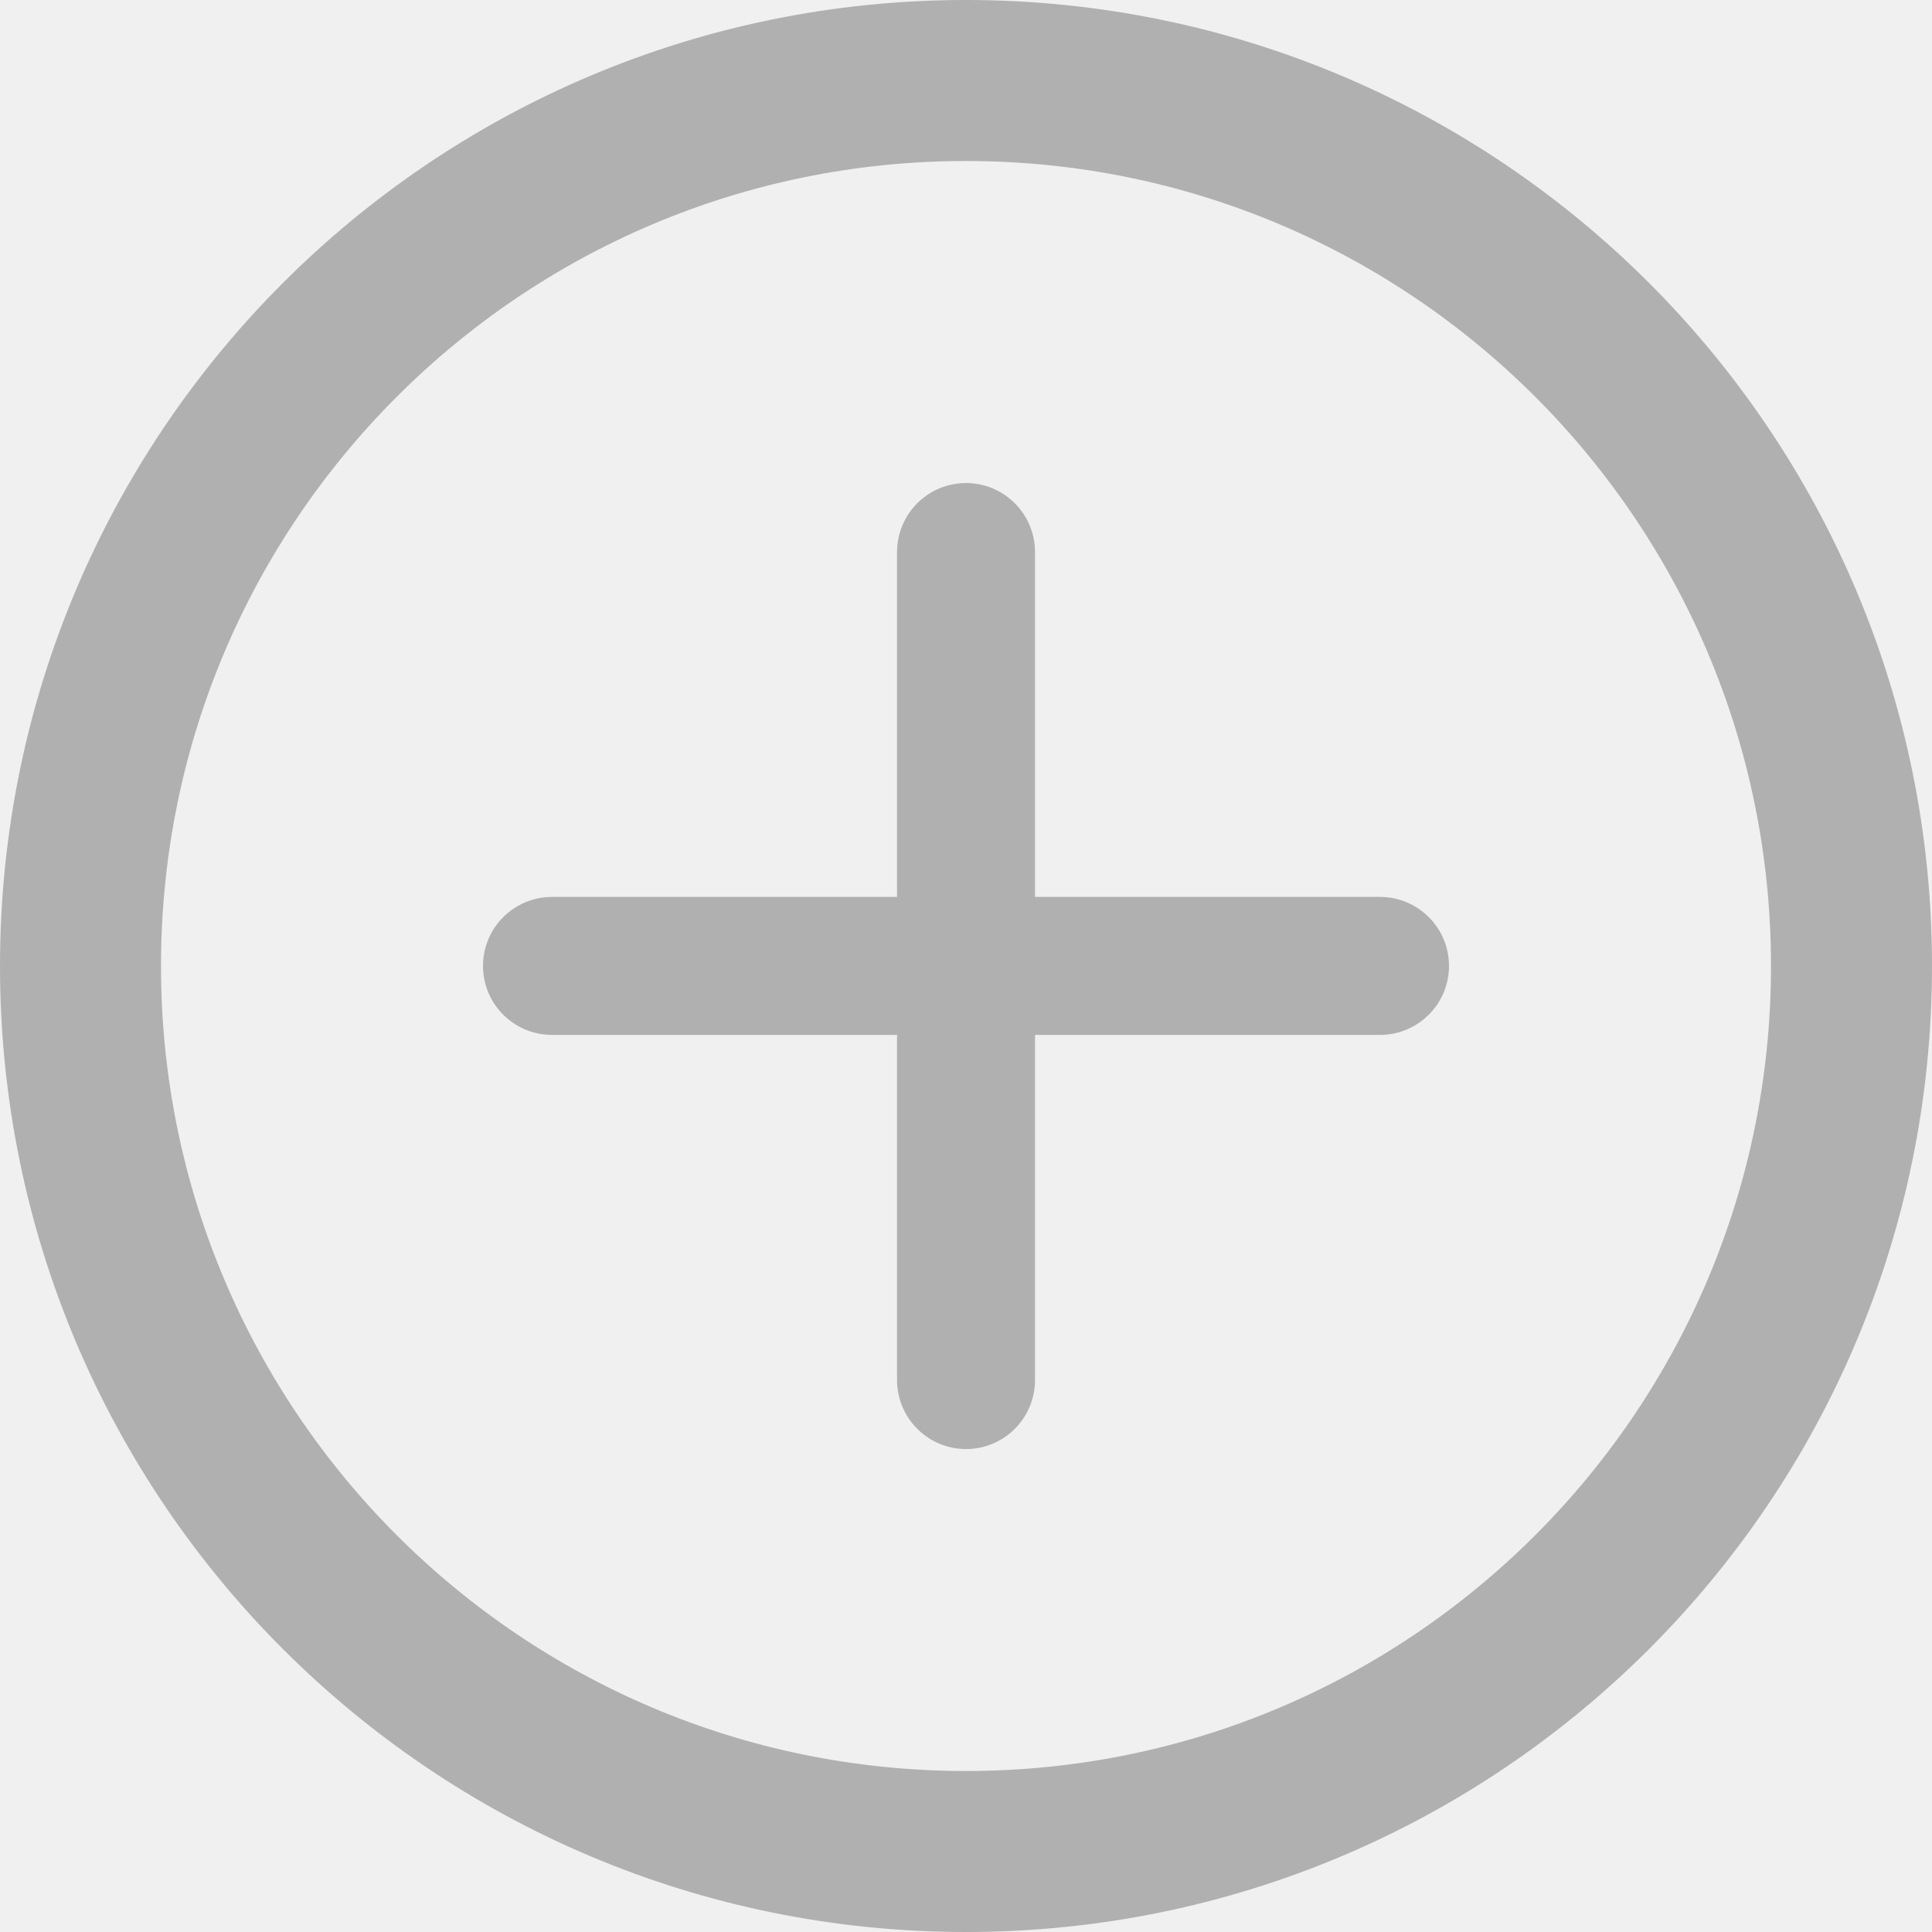
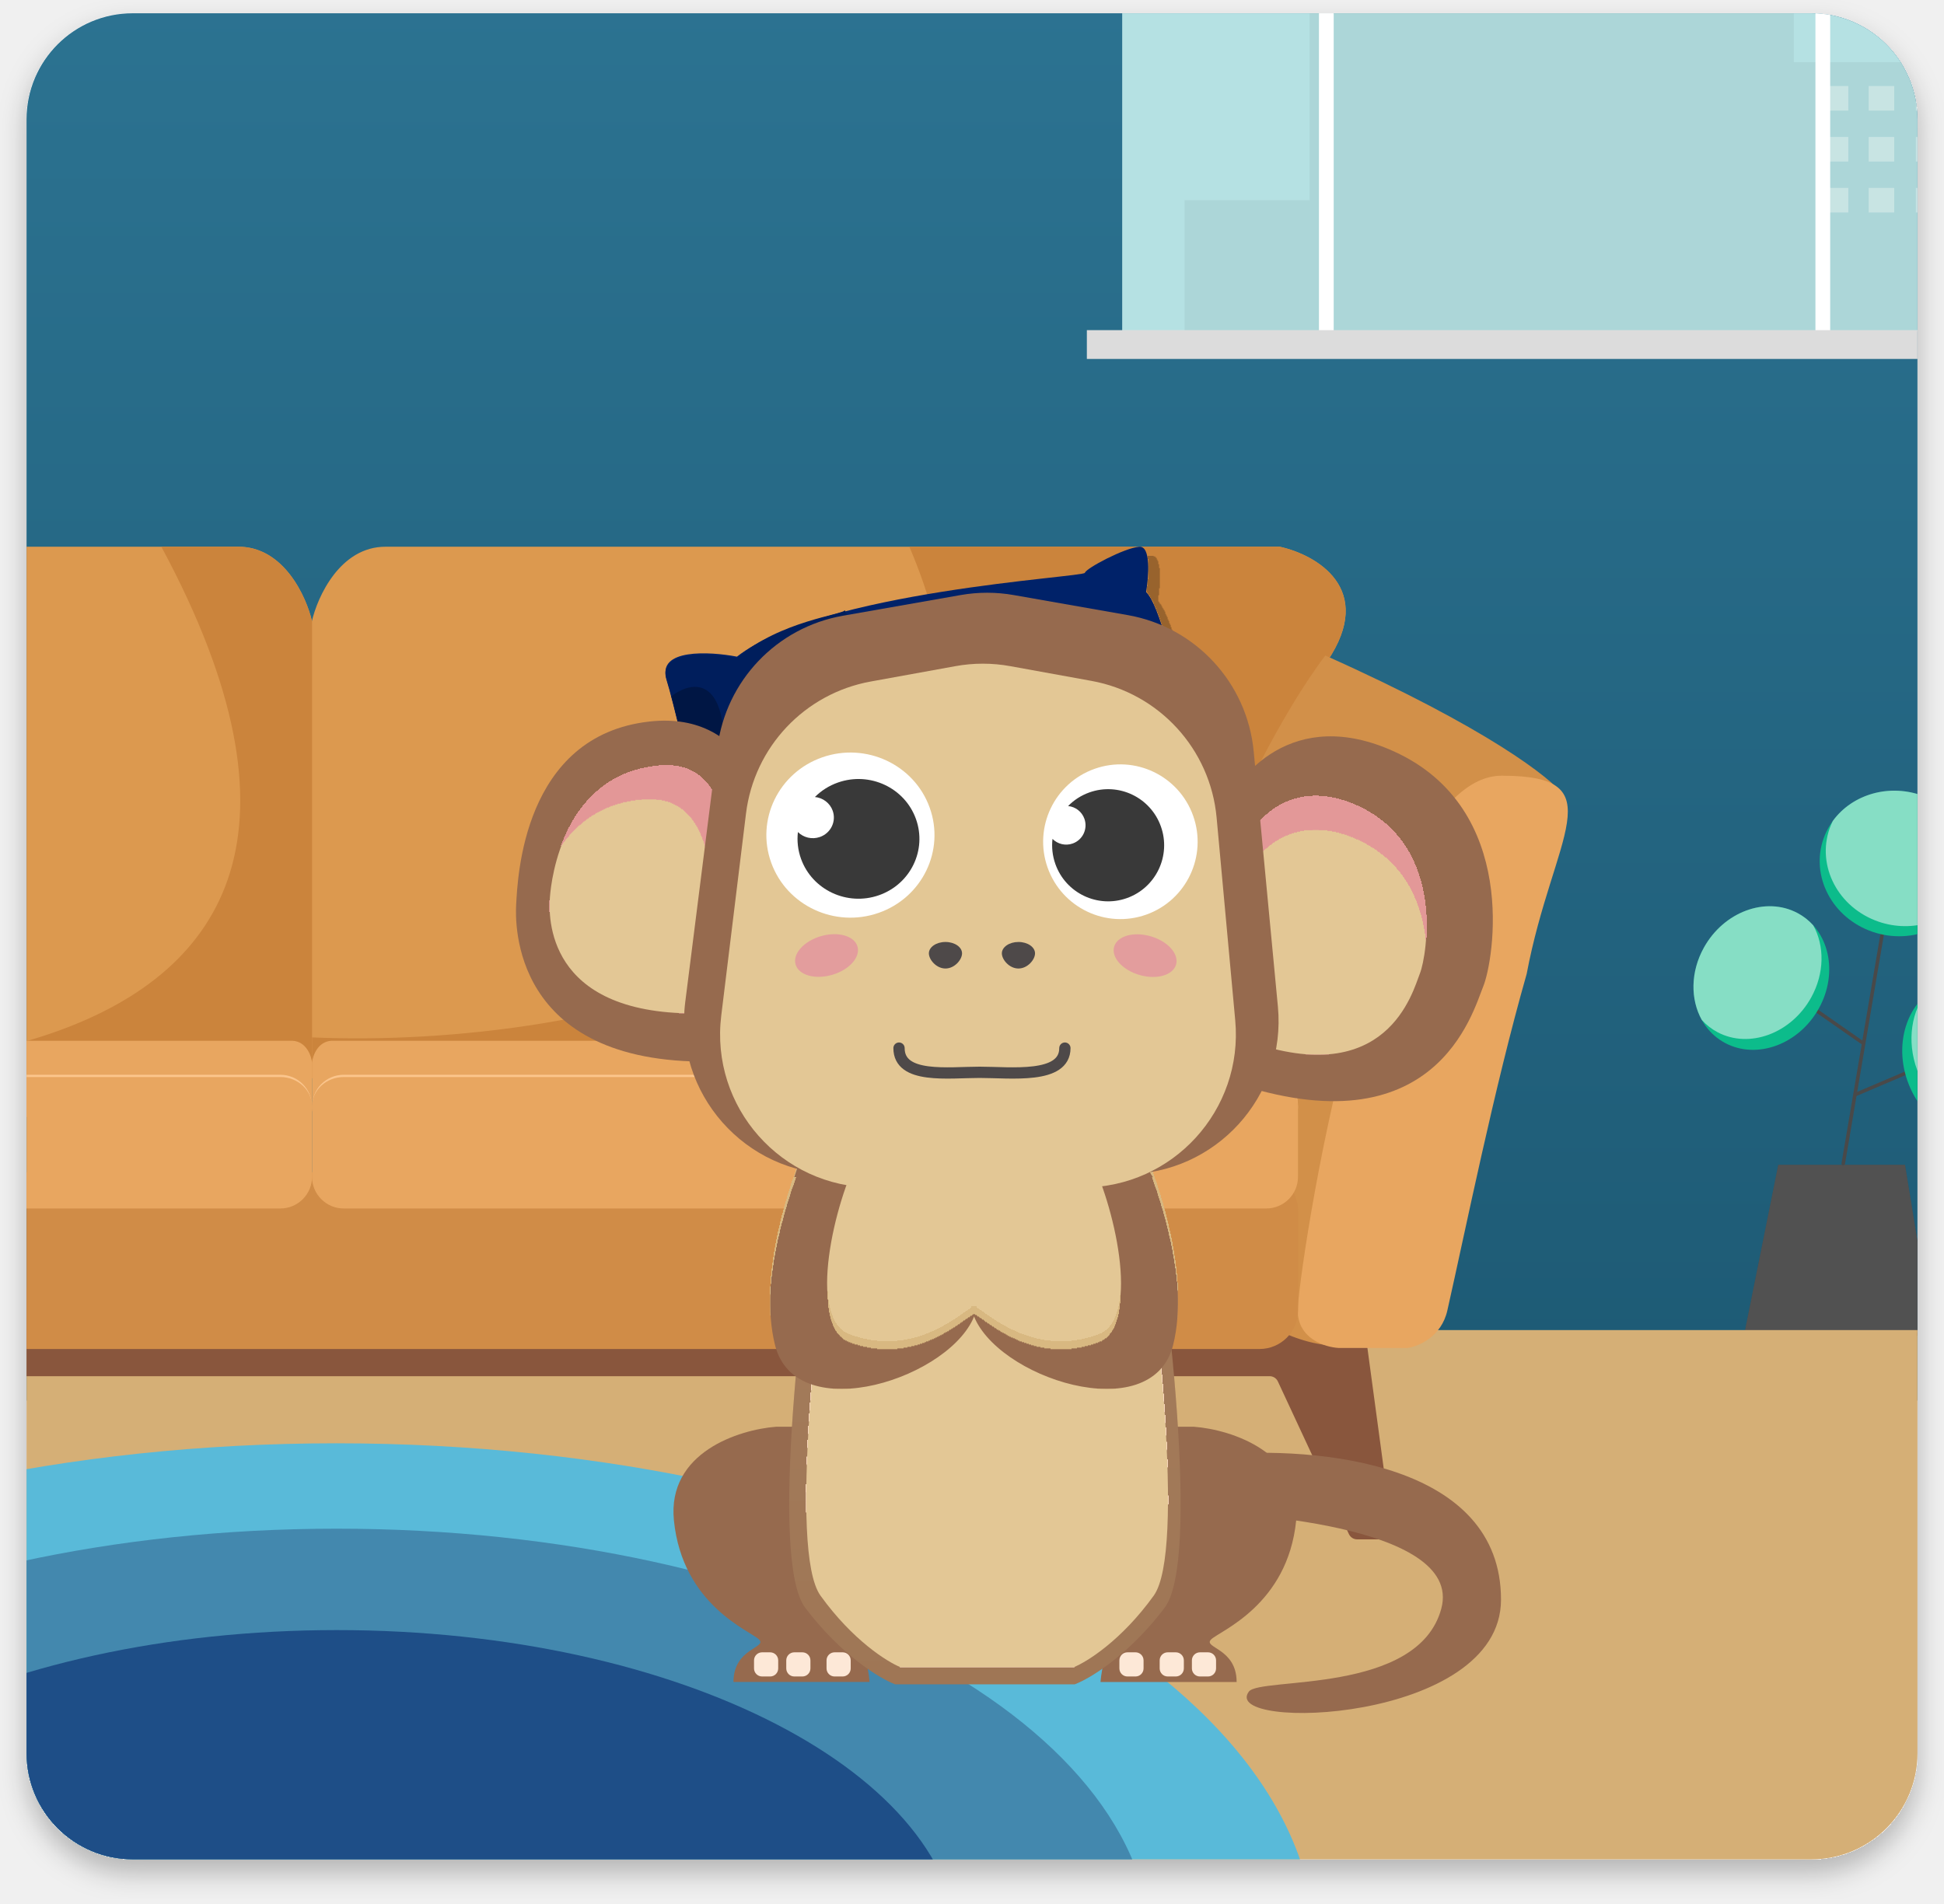
- <svg xmlns="http://www.w3.org/2000/svg" width="14" height="14" viewBox="0 0 12 12" fill="none">
-   <circle cx="6" cy="6" r="5.5" stroke="#B0B0B0" />
-   <rect x="3" y="5.571" width="6" height="0.857" rx="0.429" fill="#B0B0B0" />
-   <rect x="6.429" y="3" width="6" height="0.857" rx="0.429" transform="rotate(90 6.42871 3)" fill="#B0B0B0" />
+ <svg xmlns="http://www.w3.org/2000/svg" width="293" height="287" viewBox="0 0 293 287" fill="none">
+   <g filter="url(#filter0_d_393_472)">
+     <g clip-path="url(#clip0_393_472)">
+       <rect x="-3.626" y="-278" width="313.756" height="489.137" fill="url(#paint0_linear_393_472)" />
+       <path d="M287.128 175.588L291.242 200.83H262.95L268.019 175.588H287.128Z" fill="#262626" />
+       <path opacity="0.2" d="M287.128 175.588L291.242 200.83H262.95L268.019 175.588H287.128Z" fill="white" />
+       <path d="M277.816 175.668C277.801 175.668 277.786 175.667 277.772 175.665C277.702 175.653 277.639 175.615 277.598 175.559C277.557 175.502 277.54 175.432 277.551 175.364L285.343 129.457C285.356 129.39 285.395 129.33 285.453 129.291C285.51 129.252 285.581 129.237 285.65 129.248C285.719 129.259 285.781 129.296 285.822 129.351C285.863 129.406 285.881 129.475 285.871 129.542L278.08 175.449C278.069 175.51 278.037 175.566 277.989 175.606C277.941 175.646 277.879 175.668 277.816 175.668Z" fill="#494949" />
+       <path d="M279.652 165.264C279.591 165.264 279.531 165.243 279.483 165.205C279.436 165.168 279.403 165.115 279.39 165.056C279.377 164.997 279.386 164.936 279.414 164.883C279.442 164.829 279.488 164.787 279.545 164.763L298.568 156.641C298.633 156.616 298.705 156.616 298.769 156.642C298.834 156.668 298.885 156.717 298.913 156.779C298.941 156.842 298.943 156.912 298.919 156.976C298.894 157.039 298.846 157.091 298.783 157.12L279.759 165.242C279.725 165.256 279.689 165.264 279.652 165.264Z" fill="#494949" />
+       <path d="M280.595 157.403C280.559 157.395 280.525 157.381 280.495 157.36L267.663 148.408C267.632 148.389 267.606 148.364 267.586 148.335C267.566 148.306 267.552 148.273 267.545 148.238C267.538 148.203 267.539 148.168 267.546 148.133C267.554 148.099 267.569 148.066 267.59 148.037C267.611 148.008 267.637 147.984 267.668 147.966C267.699 147.947 267.733 147.935 267.769 147.93C267.805 147.925 267.841 147.927 267.876 147.936C267.911 147.945 267.944 147.961 267.973 147.982L280.805 156.934C280.855 156.969 280.891 157.02 280.907 157.078C280.923 157.136 280.919 157.197 280.894 157.252C280.869 157.307 280.826 157.352 280.771 157.379C280.716 157.407 280.654 157.415 280.593 157.402L280.595 157.403Z" fill="#494949" />
+       <path d="M304.1 171.224C309.66 168.532 311.577 161.249 308.383 154.959C305.188 148.668 298.091 145.75 292.532 148.442C286.972 151.134 285.054 158.416 288.249 164.707C291.444 170.998 298.54 173.916 304.1 171.224Z" fill="#0CBC8B" />
+       <path opacity="0.5" d="M305.495 169.404C299.936 172.096 292.838 169.178 289.643 162.887C287.477 158.62 287.661 153.9 289.741 150.461C290.54 149.63 291.485 148.945 292.532 148.439C298.092 145.747 305.189 148.664 308.383 154.955C310.551 159.222 310.367 163.945 308.286 167.381C307.487 168.213 306.541 168.898 305.495 169.404Z" fill="white" />
+       <path d="M296.709 134.434C299.015 128.853 296.035 122.417 290.053 120.06C284.07 117.702 277.35 120.316 275.043 125.897C272.737 131.479 275.717 137.914 281.7 140.272C287.682 142.629 294.402 140.016 296.709 134.434Z" fill="#0CBC8B" />
+       <path opacity="0.5" d="M296.707 134.432C296.62 134.643 296.527 134.848 296.425 135.051C293.471 139.119 287.77 140.777 282.617 138.746C276.634 136.388 273.654 129.952 275.96 124.371C276.047 124.16 276.141 123.954 276.242 123.752C279.197 119.684 284.897 118.025 290.051 120.057C296.034 122.414 299.014 128.85 296.707 134.432Z" fill="white" />
+       <path d="M274.135 152.022C277.14 146.608 275.698 140.167 270.913 137.634C266.129 135.102 259.814 137.438 256.809 142.851C253.804 148.265 255.246 154.706 260.031 157.239C264.815 159.771 271.13 157.436 274.135 152.022Z" fill="#0CBC8B" />
+       <path opacity="0.5" d="M258.869 155.603C263.653 158.136 269.968 155.799 272.973 150.386C275.011 146.715 275.003 142.571 273.294 139.493C272.621 138.739 271.814 138.11 270.914 137.634C266.13 135.101 259.815 137.437 256.81 142.851C254.77 146.524 254.778 150.668 256.489 153.744C257.162 154.497 257.968 155.127 258.869 155.603Z" fill="white" />
+       <path d="M302.726 -80.518H169.136V49.93H302.726V-80.518Z" fill="#B5E1E3" />
+       <path opacity="0.05" d="M270.363 9.372V-24.758H241.732V-4.929H197.384V30.18H178.535V49.93H197.384H201.015H296.3V9.372H270.363Z" fill="black" />
+       <path opacity="0.34" d="M292.603 12.969H288.76V16.674H292.603V12.969Z" fill="#FFFFFA" />
+       <path opacity="0.34" d="M292.603 20.648H288.76V24.353H292.603V20.648Z" fill="#FFFFFA" />
+       <path opacity="0.34" d="M292.603 28.326H288.76V32.032H292.603V28.326Z" fill="#FFFFFA" />
+       <path opacity="0.34" d="M285.494 12.969H281.651V16.674H285.494V12.969Z" fill="#FFFFFA" />
+       <path opacity="0.34" d="M285.494 20.648H281.651V24.353H285.494V20.648Z" fill="#FFFFFA" />
+       <path opacity="0.34" d="M285.494 28.326H281.651V32.032H285.494V28.326Z" fill="#FFFFFA" />
+       <path opacity="0.34" d="M278.577 12.968H274.734V16.674H278.577V12.968Z" fill="#FFFFFA" />
+       <path opacity="0.34" d="M278.577 20.648H274.734V24.353H278.577V20.648Z" fill="#FFFFFA" />
+       <path opacity="0.34" d="M278.577 28.326H274.734V32.032H278.577V28.326Z" fill="#FFFFFA" />
+       <path d="M302.726 -16.026H275.846V-80.518H273.623V-16.026H201.015V-80.518H198.792V-16.026H169.136V-13.855H198.792V49.93H201.015V-13.855H273.623V49.93H275.846V-13.855H302.726V-16.026Z" fill="white" />
+       <path d="M308.048 49.773H163.814V54.111H308.048V49.773Z" fill="#F4F4F4" />
+       <path opacity="0.1" d="M308.048 49.773H163.814V54.111H308.048V49.773Z" fill="black" />
+       <path d="M304.464 201.346H2.04C2.006 201.348 1.973 201.342 1.941 201.33C1.91 201.318 1.881 201.3 1.857 201.278C1.832 201.255 1.813 201.227 1.8 201.197C1.787 201.167 1.78 201.134 1.78 201.101C1.78 201.068 1.787 201.035 1.8 201.005C1.813 200.975 1.832 200.947 1.857 200.924C1.881 200.902 1.91 200.884 1.941 200.872C1.973 200.86 2.006 200.855 2.04 200.856H304.464C304.498 200.855 304.531 200.86 304.563 200.872C304.594 200.884 304.623 200.902 304.647 200.924C304.671 200.947 304.691 200.975 304.704 201.005C304.717 201.035 304.724 201.068 304.724 201.101C304.724 201.134 304.717 201.167 304.704 201.197C304.691 201.227 304.671 201.255 304.647 201.278C304.623 201.3 304.594 201.318 304.563 201.33C304.531 201.342 304.498 201.348 304.464 201.346Z" fill="#292A2E" />
+       <g opacity="0.65">
+         <path d="M304.464 201.346H2.04C2.006 201.348 1.973 201.342 1.941 201.33C1.91 201.318 1.881 201.3 1.857 201.278C1.832 201.255 1.813 201.227 1.8 201.197C1.787 201.167 1.78 201.134 1.78 201.101C1.78 201.068 1.787 201.035 1.8 201.005C1.813 200.975 1.832 200.947 1.857 200.924C1.881 200.902 1.91 200.884 1.941 200.872C1.973 200.86 2.006 200.855 2.04 200.856H304.464C304.498 200.855 304.531 200.86 304.563 200.872C304.594 200.884 304.623 200.902 304.647 200.924C304.671 200.947 304.691 200.975 304.704 201.005C304.717 201.035 304.724 201.068 304.724 201.101C304.724 201.134 304.717 201.167 304.704 201.197C304.691 201.227 304.671 201.255 304.647 201.278C304.623 201.3 304.594 201.318 304.563 201.33C304.531 201.342 304.498 201.348 304.464 201.346Z" fill="#292A2E" />
+       </g>
+       <rect x="-3.626" y="200.506" width="313.756" height="195.494" fill="#D5AF76" />
+       <path d="M46.997 93.691V162.531C90.215 163.1 176.649 162.668 176.649 156.382C176.649 148.524 190.827 113.335 200.051 99.67C207.431 88.737 198.343 83.613 192.877 82.417H58.101C51.268 82.417 47.852 89.933 46.997 93.691Z" fill="#DC994F" />
+       <circle cx="103.539" cy="122.559" r="4.27" fill="#CB843C" />
+       <circle cx="146.244" cy="122.559" r="4.27" fill="#CB843C" />
+       <path d="M200.051 99.67C207.431 88.737 198.343 83.613 192.877 82.417H137.057C163.295 143.775 87.95 158.204 46.997 156.382V162.531C90.215 163.1 176.649 162.668 176.649 156.382C176.649 148.524 190.827 113.335 200.051 99.67Z" fill="#CB843C" />
+       <path d="M47.036 93.691V162.531C3.819 163.1 -82.616 162.668 -82.616 156.382C-82.616 148.524 -96.794 113.335 -106.018 99.67C-113.397 88.737 -104.31 83.613 -98.844 82.417H35.933C42.765 82.417 46.182 89.933 47.036 93.691Z" fill="#DC994F" />
+       <path d="M47.036 93.691V162.531C3.819 163.1 -82.616 162.668 -82.616 156.382C-27.84 167.257 70.233 167.69 24.317 82.417H35.933C42.765 82.417 46.182 89.933 47.036 93.691Z" fill="#CB843C" />
+       <path d="M205.032 195.316L209.788 230.505C209.898 231.325 209.261 232.055 208.433 232.055H204.548C204.017 232.055 203.533 231.746 203.309 231.265L192.6 208.247C192.375 207.765 191.892 207.457 191.361 207.457H-97.465C-97.994 207.457 -98.475 207.762 -98.701 208.24L-109.577 231.272C-109.803 231.75 -110.284 232.055 -110.813 232.055H-114.519C-115.351 232.055 -115.99 231.317 -115.871 230.493L-110.799 195.304C-110.702 194.632 -110.126 194.133 -109.446 194.133H203.678C204.362 194.133 204.941 194.639 205.032 195.316Z" fill="#89563D" />
+       <path d="M199.748 98.816C224.209 109.748 233.855 117.378 235.62 119.827C212.901 119.827 212.218 203.186 201.115 202.845C190.011 202.503 169.684 188.837 175.833 155.528C180.753 128.88 193.826 106.617 199.748 98.816Z" fill="#D29049" />
+       <path d="M201.743 203.199H212.163C213.814 202.972 217.25 201.51 218.142 197.562C220.927 185.235 225.191 164.011 230.099 146.823C234.028 125.977 243.594 116.934 226.341 116.934C206.637 116.935 195.594 192.267 195.594 197.562C195.594 201.799 199.693 203.086 201.743 203.199Z" fill="#E8A660" />
+       <rect width="297.225" height="26.648" rx="5.808" transform="matrix(-1 0 0 1 195.648 176.709)" fill="#D08C47" />
+       <path d="M47.036 160.188V167.139C47.036 167.895 46.422 168.508 45.666 168.506L-100.259 168.166C-100.993 168.164 -101.601 167.583 -101.584 166.85C-101.518 164.024 -100.821 162.301 -99.527 161.847L-83.966 156.956C-83.834 156.915 -83.696 156.894 -83.557 156.894H44.125C46.18 157.032 46.922 159.147 47.036 160.188Z" fill="#E8A660" />
+       <mask id="path-42-inside-1_393_472" fill="white">
+         <path d="M47.036 166.801C47.036 164.159 44.895 162.018 42.253 162.018H-96.794C-99.435 162.018 -101.577 164.159 -101.577 166.801V177.392C-101.577 180.033 -99.435 182.175 -96.794 182.175H42.253C44.895 182.175 47.036 180.033 47.036 177.392V166.801Z" />
+       </mask>
+       <path d="M47.036 166.801C47.036 164.159 44.895 162.018 42.253 162.018H-96.794C-99.435 162.018 -101.577 164.159 -101.577 166.801V177.392C-101.577 180.033 -99.435 182.175 -96.794 182.175H42.253C44.895 182.175 47.036 180.033 47.036 177.392V166.801Z" fill="#E8A660" />
+       <path d="M47.036 166.801C47.036 163.971 44.742 161.676 41.911 161.676H-96.452C-99.282 161.676 -101.577 163.971 -101.577 166.801V166.801C-101.577 164.348 -99.435 162.36 -96.794 162.36H42.253C44.895 162.36 47.036 164.348 47.036 166.801V166.801ZM-101.577 182.175H47.036H-101.577ZM47.036 182.175V162.018V182.175ZM-101.577 162.018V182.175V162.018Z" fill="#FBC58C" mask="url(#path-42-inside-1_393_472)" />
+       <path d="M47.024 160.188V167.139C47.024 167.895 47.638 168.508 48.393 168.506L194.319 168.166C195.052 168.164 195.66 167.583 195.643 166.85C195.577 164.024 194.88 162.301 193.586 161.847L178.026 156.956C177.893 156.915 177.755 156.894 177.616 156.894H49.934C47.88 157.032 47.138 159.147 47.024 160.188Z" fill="#E8A660" />
+       <mask id="path-45-inside-2_393_472" fill="white">
+         <path d="M47.024 166.801C47.024 164.159 49.165 162.018 51.807 162.018H190.853C193.495 162.018 195.636 164.159 195.636 166.801V177.392C195.636 180.033 193.495 182.175 190.853 182.175H51.807C49.165 182.175 47.024 180.033 47.024 177.392V166.801Z" />
+       </mask>
+       <path d="M47.024 166.801C47.024 164.159 49.165 162.018 51.807 162.018H190.853C193.495 162.018 195.636 164.159 195.636 166.801V177.392C195.636 180.033 193.495 182.175 190.853 182.175H51.807C49.165 182.175 47.024 180.033 47.024 177.392V166.801Z" fill="#E8A660" />
+       <path d="M47.024 166.801C47.024 163.971 49.318 161.676 52.148 161.676H190.512C193.342 161.676 195.636 163.971 195.636 166.801V166.801C195.636 164.348 193.495 162.36 190.853 162.36H51.807C49.165 162.36 47.024 164.348 47.024 166.801V166.801ZM195.636 182.175H47.024H195.636ZM47.024 182.175V162.018V182.175ZM195.636 162.018V182.175V162.018Z" fill="#FBC58C" mask="url(#path-45-inside-2_393_472)" />
+       <g filter="url(#filter1_d_393_472)">
+         <path d="M172.738 89.253C176.564 92.806 182.759 128.199 185.379 145.452C186.745 146.135 189.956 148.527 191.87 152.627C193.783 156.726 187.656 156.612 184.354 156.043C182.645 157.239 121.151 158.264 116.539 160.143C112.849 161.646 113.293 155.644 113.976 152.456C111.414 150.064 102.361 108.214 100.482 102.406C98.978 97.76 106.916 98.192 111.072 98.989C123.713 89.082 163.343 87.032 163.514 86.349C163.685 85.666 169.492 82.591 171.713 82.42C173.49 82.283 173.137 86.918 172.738 89.253Z" fill="#002269" />
+         <path d="M179.933 114.872C180.958 118.972 182.759 128.37 185.378 145.623C186.745 146.306 189.956 148.697 191.87 152.797C193.783 156.897 187.656 156.783 184.354 156.213C182.645 157.409 121.151 158.434 116.538 160.313C112.849 161.816 113.293 155.815 113.976 152.626C111.414 150.235 102.36 108.384 100.481 102.576C98.978 97.93 106.916 98.363 111.072 99.16C117.755 93.52 127.15 92.666 127.321 91.983C140.593 118.904 168.153 119.029 179.933 114.872Z" fill="#001E5C" />
+         <path d="M113.87 152.367C111.308 149.975 102.894 110.773 101.186 104.965C103.634 103.029 108.561 101.597 109.108 111.026C109.791 122.812 120.682 147.245 116.432 160.054C112.743 161.557 113.187 155.556 113.87 152.367Z" fill="#001644" />
+       </g>
+       <ellipse cx="50.678" cy="294.001" rx="147.626" ry="76.428" fill="#59BAD9" />
+       <ellipse cx="50.754" cy="294.001" rx="122.763" ry="63.556" fill="#4388AE" />
+       <ellipse cx="50.754" cy="294.293" rx="93.801" ry="48.562" fill="#1E4E87" />
+       <path d="M226.232 241.136C226.232 220.71 199.232 217.867 182.732 219.322C179.732 219.537 181.232 228.048 182.732 228.048C184.232 228.048 220.732 229.5 217.232 242.5C213.732 255.5 189.914 252.757 188.232 255C183.732 261 226.232 259.844 226.232 241.136Z" fill="#966A4E" />
+       <path d="M210.103 113.276C194.916 106.38 186.373 116.788 184 122.854L185.582 163.08C216.431 173.615 221.968 152.544 223.55 148.713C225.132 144.882 229.087 121.896 210.103 113.276Z" fill="#966A4E" />
+       <path d="M97.897 108.768C113.177 107.069 116.497 122.415 116.778 128.479L107.007 160.029C76.992 160.404 77.647 138.983 77.797 136.35C78.021 132.425 78.796 110.891 97.897 108.768Z" fill="#966A4E" />
+       <g filter="url(#filter2_i_393_472)">
+         <path d="M204.826 121.614C194.455 116.724 188.621 124.104 187 128.405L188.08 156.929C209.148 164.4 212.929 149.459 214.01 146.742C215.09 144.026 217.791 127.726 204.826 121.614Z" fill="#E3C795" />
+       </g>
+       <g filter="url(#filter3_i_393_472)">
+         <path d="M99.278 115.44C110.71 114.328 109.705 129.565 109.964 133.978L104.71 152.769C82.229 152.798 82.672 138.149 82.884 135.256C83.099 132.324 84.987 116.829 99.278 115.44Z" fill="#E3C795" />
+       </g>
+       <path d="M131.069 253.554H110.549C110.549 248.424 115.679 248.424 114.397 247.142C113.114 245.859 102.854 242.012 101.572 229.187C100.546 218.927 111.404 215.507 116.962 215.08H120.809V239.447C127.991 239.447 130.641 248.852 131.069 253.554Z" fill="#966A4E" />
+       <rect x="113.647" y="249.082" width="3.643" height="3.643" rx="1.214" fill="#FDE8D7" />
+       <rect x="118.505" y="249.082" width="3.643" height="3.643" rx="1.214" fill="#FDE8D7" />
+       <rect x="124.576" y="249.082" width="3.643" height="3.643" rx="1.214" fill="#FDE8D7" />
+       <path d="M165.865 253.555H186.385C186.385 248.425 181.255 248.425 182.537 247.142C183.82 245.86 194.08 242.012 195.362 229.187C196.388 218.927 185.53 215.507 179.972 215.08H176.125V239.447C168.943 239.447 166.292 248.852 165.865 253.555Z" fill="#966A4E" />
+       <rect width="3.643" height="3.643" rx="1.214" transform="matrix(-1 0 0 1 183.286 249.082)" fill="#FDE8D7" />
+       <rect width="3.643" height="3.643" rx="1.214" transform="matrix(-1 0 0 1 178.429 249.082)" fill="#FDE8D7" />
+       <rect width="3.643" height="3.643" rx="1.214" transform="matrix(-1 0 0 1 172.358 249.082)" fill="#FDE8D7" />
+       <path fill-rule="evenodd" clip-rule="evenodd" d="M124.07 174.385C120.91 194.05 115.944 235.176 121.361 242.358C126.778 249.54 132.647 253.045 134.905 253.9L148.448 253.9H161.991C164.248 253.045 170.117 249.54 175.535 242.358C180.952 235.176 175.986 194.05 172.826 174.386H148.448V174.385H124.07Z" fill="#966A4E" />
+       <path fill-rule="evenodd" clip-rule="evenodd" d="M124.07 174.385C120.91 194.05 115.944 235.176 121.361 242.358C126.778 249.54 132.647 253.045 134.905 253.9L148.448 253.9H161.991C164.248 253.045 170.117 249.54 175.535 242.358C180.952 235.176 175.986 194.05 172.826 174.386H148.448V174.385H124.07Z" fill="url(#paint1_linear_393_472)" fill-opacity="0.2" />
+       <g filter="url(#filter4_i_393_472)">
+         <path fill-rule="evenodd" clip-rule="evenodd" d="M126.082 176.95C123.263 195.347 118.833 233.819 123.665 240.537C128.498 247.256 133.733 250.535 135.746 251.335L149.73 251.335H161.811C163.824 250.535 169.059 247.256 173.891 240.537C178.724 233.819 174.294 195.347 171.475 176.95H149.73V176.95H126.082Z" fill="#E3C795" />
+       </g>
+       <g filter="url(#filter5_i_393_472)">
+         <path d="M116.81 202.755C114.269 192.59 118.928 178.401 121.575 172.577L129.517 174.166C125.811 181.048 121.575 198.784 127.928 201.166C140.635 205.931 148.576 193.225 146.988 197.99C143.772 207.638 119.987 215.461 116.81 202.755Z" fill="#966A4E" />
+       </g>
+       <path d="M127.612 178.042C127.126 178.042 122.148 177.637 119.719 177.434L120.326 175.613L128.219 176.827C128.219 177.232 128.098 178.042 127.612 178.042Z" fill="#966A4E" />
+       <g filter="url(#filter6_i_393_472)">
+         <path d="M176.813 202.755C179.355 192.59 174.696 178.401 172.048 172.577L164.107 174.166C167.813 181.048 172.048 198.784 165.695 201.166C152.989 205.931 145.048 193.225 146.636 197.99C149.852 207.638 173.637 215.461 176.813 202.755Z" fill="#966A4E" />
+       </g>
+       <path d="M165.865 178.042C165.865 178.042 171.329 177.637 173.758 177.434L172.544 175.613L165.257 176.22C165.257 176.625 165.865 178.042 165.865 178.042Z" fill="#966A4E" />
+       <path d="M108.134 112.662C109.404 102.619 117.07 94.574 127.041 92.822L144.788 89.702C147.431 89.238 150.136 89.238 152.78 89.702L169.972 92.724C180.206 94.523 187.977 102.937 188.958 113.281L192.604 151.736C193.889 165.285 183.233 177 169.622 177H126.187C112.289 177 101.541 164.808 103.285 151.019L108.134 112.662Z" fill="#966A4E" />
+       <path d="M112.436 122.646C113.665 112.611 121.281 104.544 131.228 102.738L144.011 100.419C146.736 99.924 149.529 99.924 152.255 100.419L164.501 102.641C174.703 104.492 182.419 112.919 183.367 123.244L186.175 153.814C187.417 167.341 176.77 179.011 163.187 179.011H131.618C117.756 179.011 107.02 166.879 108.705 153.12L112.436 122.646Z" fill="#E3C795" />
+       <path d="M145 143.714C145 144.661 143.881 146 142.5 146C141.119 146 140 144.661 140 143.714C140 142.768 141.119 142 142.5 142C143.881 142 145 142.768 145 143.714Z" fill="#4E4949" />
+       <path d="M156 143.714C156 144.661 154.881 146 153.5 146C152.119 146 151 144.661 151 143.714C151 142.768 152.119 142 153.5 142C154.881 142 156 142.768 156 143.714Z" fill="#4E4949" />
+       <path d="M160.5 158C160.5 162.695 152.344 161.648 147.65 161.648C142.955 161.648 135.5 162.695 135.5 158" stroke="#4E4949" stroke-width="1.7" stroke-linecap="round" />
+       <ellipse cx="124.576" cy="144.04" rx="4.857" ry="3.036" transform="rotate(-16.1742 124.576 144.04)" fill="#E39D9D" />
+       <ellipse cx="4.857" cy="3.036" rx="4.857" ry="3.036" transform="matrix(-0.960419 -0.278559 -0.278559 0.960419 178.1 142.496)" fill="#E39D9D" />
+       <ellipse cx="12.643" cy="12.469" rx="12.643" ry="12.469" transform="matrix(0.944218 -0.329321 0.339968 0.940437 112 118.327)" fill="white" />
+       <path fill-rule="evenodd" clip-rule="evenodd" d="M132.462 134.958C137.242 133.291 139.741 128.133 138.044 123.438C136.347 118.743 131.096 116.288 126.316 117.956C124.951 118.432 123.772 119.193 122.823 120.146C124.007 120.261 125.075 121.028 125.499 122.202C126.084 123.821 125.222 125.599 123.574 126.174C122.379 126.591 121.099 126.261 120.262 125.431C120.107 126.755 120.25 128.134 120.734 129.475C122.432 134.17 127.683 136.625 132.462 134.958Z" fill="#393939" />
+       <ellipse cx="11.643" cy="11.658" rx="11.643" ry="11.658" transform="matrix(0.942187 -0.335088 0.334137 0.942524 154 119.803)" fill="white" />
+       <path fill-rule="evenodd" clip-rule="evenodd" d="M169.843 135.387C174.236 133.825 176.532 128.992 174.972 124.592C173.413 120.193 168.587 117.893 164.195 119.455C162.94 119.901 161.857 120.614 160.985 121.508C162.072 121.615 163.054 122.334 163.444 123.434C163.982 124.951 163.19 126.618 161.675 127.156C160.577 127.547 159.401 127.238 158.632 126.46C158.489 127.701 158.62 128.993 159.065 130.25C160.625 134.649 165.45 136.949 169.843 135.387Z" fill="#393939" />
+     </g>
+   </g>
+   <defs>
+     <filter id="filter0_d_393_472" x="0" y="0" width="293" height="286.294" filterUnits="userSpaceOnUse" color-interpolation-filters="sRGB">
+       <feFlood flood-opacity="0" result="BackgroundImageFix" />
+       <feColorMatrix in="SourceAlpha" type="matrix" values="0 0 0 0 0 0 0 0 0 0 0 0 0 0 0 0 0 0 127 0" result="hardAlpha" />
+       <feOffset dy="2" />
+       <feGaussianBlur stdDeviation="2" />
+       <feComposite in2="hardAlpha" operator="out" />
+       <feColorMatrix type="matrix" values="0 0 0 0 0 0 0 0 0 0 0 0 0 0 0 0 0 0 0.25 0" />
+       <feBlend mode="normal" in2="BackgroundImageFix" result="effect1_dropShadow_393_472" />
+       <feBlend mode="normal" in="SourceGraphic" in2="effect1_dropShadow_393_472" result="shape" />
+     </filter>
+     <filter id="filter1_d_393_472" x="100.295" y="82.417" width="93.646" height="79.5" filterUnits="userSpaceOnUse" color-interpolation-filters="sRGB">
+       <feFlood flood-opacity="0" result="BackgroundImageFix" />
+       <feColorMatrix in="SourceAlpha" type="matrix" values="0 0 0 0 0 0 0 0 0 0 0 0 0 0 0 0 0 0 127 0" result="hardAlpha" />
+       <feOffset dx="1.708" dy="1.367" />
+       <feComposite in2="hardAlpha" operator="out" />
+       <feColorMatrix type="matrix" values="0 0 0 0 0 0 0 0 0 0 0 0 0 0 0 0 0 0 0.25 0" />
+       <feBlend mode="normal" in2="BackgroundImageFix" result="effect1_dropShadow_393_472" />
+       <feBlend mode="normal" in="SourceGraphic" in2="effect1_dropShadow_393_472" result="shape" />
+     </filter>
+     <filter id="filter2_i_393_472" x="187" y="120" width="28" height="39" filterUnits="userSpaceOnUse" color-interpolation-filters="sRGB">
+       <feFlood flood-opacity="0" result="BackgroundImageFix" />
+       <feBlend mode="normal" in="SourceGraphic" in2="BackgroundImageFix" result="shape" />
+       <feColorMatrix in="SourceAlpha" type="matrix" values="0 0 0 0 0 0 0 0 0 0 0 0 0 0 0 0 0 0 127 0" result="hardAlpha" />
+       <feOffset dy="5.13" />
+       <feComposite in2="hardAlpha" operator="arithmetic" k2="-1" k3="1" />
+       <feColorMatrix type="matrix" values="0 0 0 0 0.89 0 0 0 0 0.596 0 0 0 0 0.596 0 0 0 1 0" />
+       <feBlend mode="normal" in2="shape" result="effect1_innerShadow_393_472" />
+     </filter>
+     <filter id="filter3_i_393_472" x="82.837" y="115.382" width="27.127" height="37.388" filterUnits="userSpaceOnUse" color-interpolation-filters="sRGB">
+       <feFlood flood-opacity="0" result="BackgroundImageFix" />
+       <feBlend mode="normal" in="SourceGraphic" in2="BackgroundImageFix" result="shape" />
+       <feColorMatrix in="SourceAlpha" type="matrix" values="0 0 0 0 0 0 0 0 0 0 0 0 0 0 0 0 0 0 127 0" result="hardAlpha" />
+       <feOffset dx="-2.565" dy="5.13" />
+       <feComposite in2="hardAlpha" operator="arithmetic" k2="-1" k3="1" />
+       <feColorMatrix type="matrix" values="0 0 0 0 0.892 0 0 0 0 0.594 0 0 0 0 0.594 0 0 0 1 0" />
+       <feBlend mode="normal" in2="shape" result="effect1_innerShadow_393_472" />
+     </filter>
+     <filter id="filter4_i_393_472" x="121.515" y="176.95" width="54.526" height="74.385" filterUnits="userSpaceOnUse" color-interpolation-filters="sRGB">
+       <feFlood flood-opacity="0" result="BackgroundImageFix" />
+       <feBlend mode="normal" in="SourceGraphic" in2="BackgroundImageFix" result="shape" />
+       <feColorMatrix in="SourceAlpha" type="matrix" values="0 0 0 0 0 0 0 0 0 0 0 0 0 0 0 0 0 0 127 0" result="hardAlpha" />
+       <feOffset dy="1.214" />
+       <feComposite in2="hardAlpha" operator="arithmetic" k2="-1" k3="1" />
+       <feColorMatrix type="matrix" values="0 0 0 0 0.971 0 0 0 0 0.839 0 0 0 0 0.732 0 0 0 1 0" />
+       <feBlend mode="normal" in2="shape" result="effect1_innerShadow_393_472" />
+     </filter>
+     <filter id="filter5_i_393_472" x="116.076" y="172.577" width="31.113" height="36.798" filterUnits="userSpaceOnUse" color-interpolation-filters="sRGB">
+       <feFlood flood-opacity="0" result="BackgroundImageFix" />
+       <feBlend mode="normal" in="SourceGraphic" in2="BackgroundImageFix" result="shape" />
+       <feColorMatrix in="SourceAlpha" type="matrix" values="0 0 0 0 0 0 0 0 0 0 0 0 0 0 0 0 0 0 127 0" result="hardAlpha" />
+       <feOffset dy="1.214" />
+       <feComposite in2="hardAlpha" operator="arithmetic" k2="-1" k3="1" />
+       <feColorMatrix type="matrix" values="0 0 0 0 0.846 0 0 0 0 0.723 0 0 0 0 0.504 0 0 0 1 0" />
+       <feBlend mode="normal" in2="shape" result="effect1_innerShadow_393_472" />
+     </filter>
+     <filter id="filter6_i_393_472" x="146.435" y="172.577" width="31.113" height="36.798" filterUnits="userSpaceOnUse" color-interpolation-filters="sRGB">
+       <feFlood flood-opacity="0" result="BackgroundImageFix" />
+       <feBlend mode="normal" in="SourceGraphic" in2="BackgroundImageFix" result="shape" />
+       <feColorMatrix in="SourceAlpha" type="matrix" values="0 0 0 0 0 0 0 0 0 0 0 0 0 0 0 0 0 0 127 0" result="hardAlpha" />
+       <feOffset dy="1.214" />
+       <feComposite in2="hardAlpha" operator="arithmetic" k2="-1" k3="1" />
+       <feColorMatrix type="matrix" values="0 0 0 0 0.846 0 0 0 0 0.723 0 0 0 0 0.504 0 0 0 1 0" />
+       <feBlend mode="normal" in2="shape" result="effect1_innerShadow_393_472" />
+     </filter>
+     <linearGradient id="paint0_linear_393_472" x1="153.252" y1="-278" x2="153.252" y2="228.837" gradientUnits="userSpaceOnUse">
+       <stop stop-color="#3F93B7" />
+       <stop offset="1" stop-color="#1C5872" />
+     </linearGradient>
+     <linearGradient id="paint1_linear_393_472" x1="148.448" y1="174.385" x2="148.864" y2="253.939" gradientUnits="userSpaceOnUse">
+       <stop stop-color="#E3C795" />
+       <stop offset="1" stop-color="#C2A674" />
+     </linearGradient>
+     <clipPath id="clip0_393_472">
+       <rect x="4" y="2" width="285" height="278.294" rx="16" fill="white" />
+     </clipPath>
+   </defs>
</svg>
